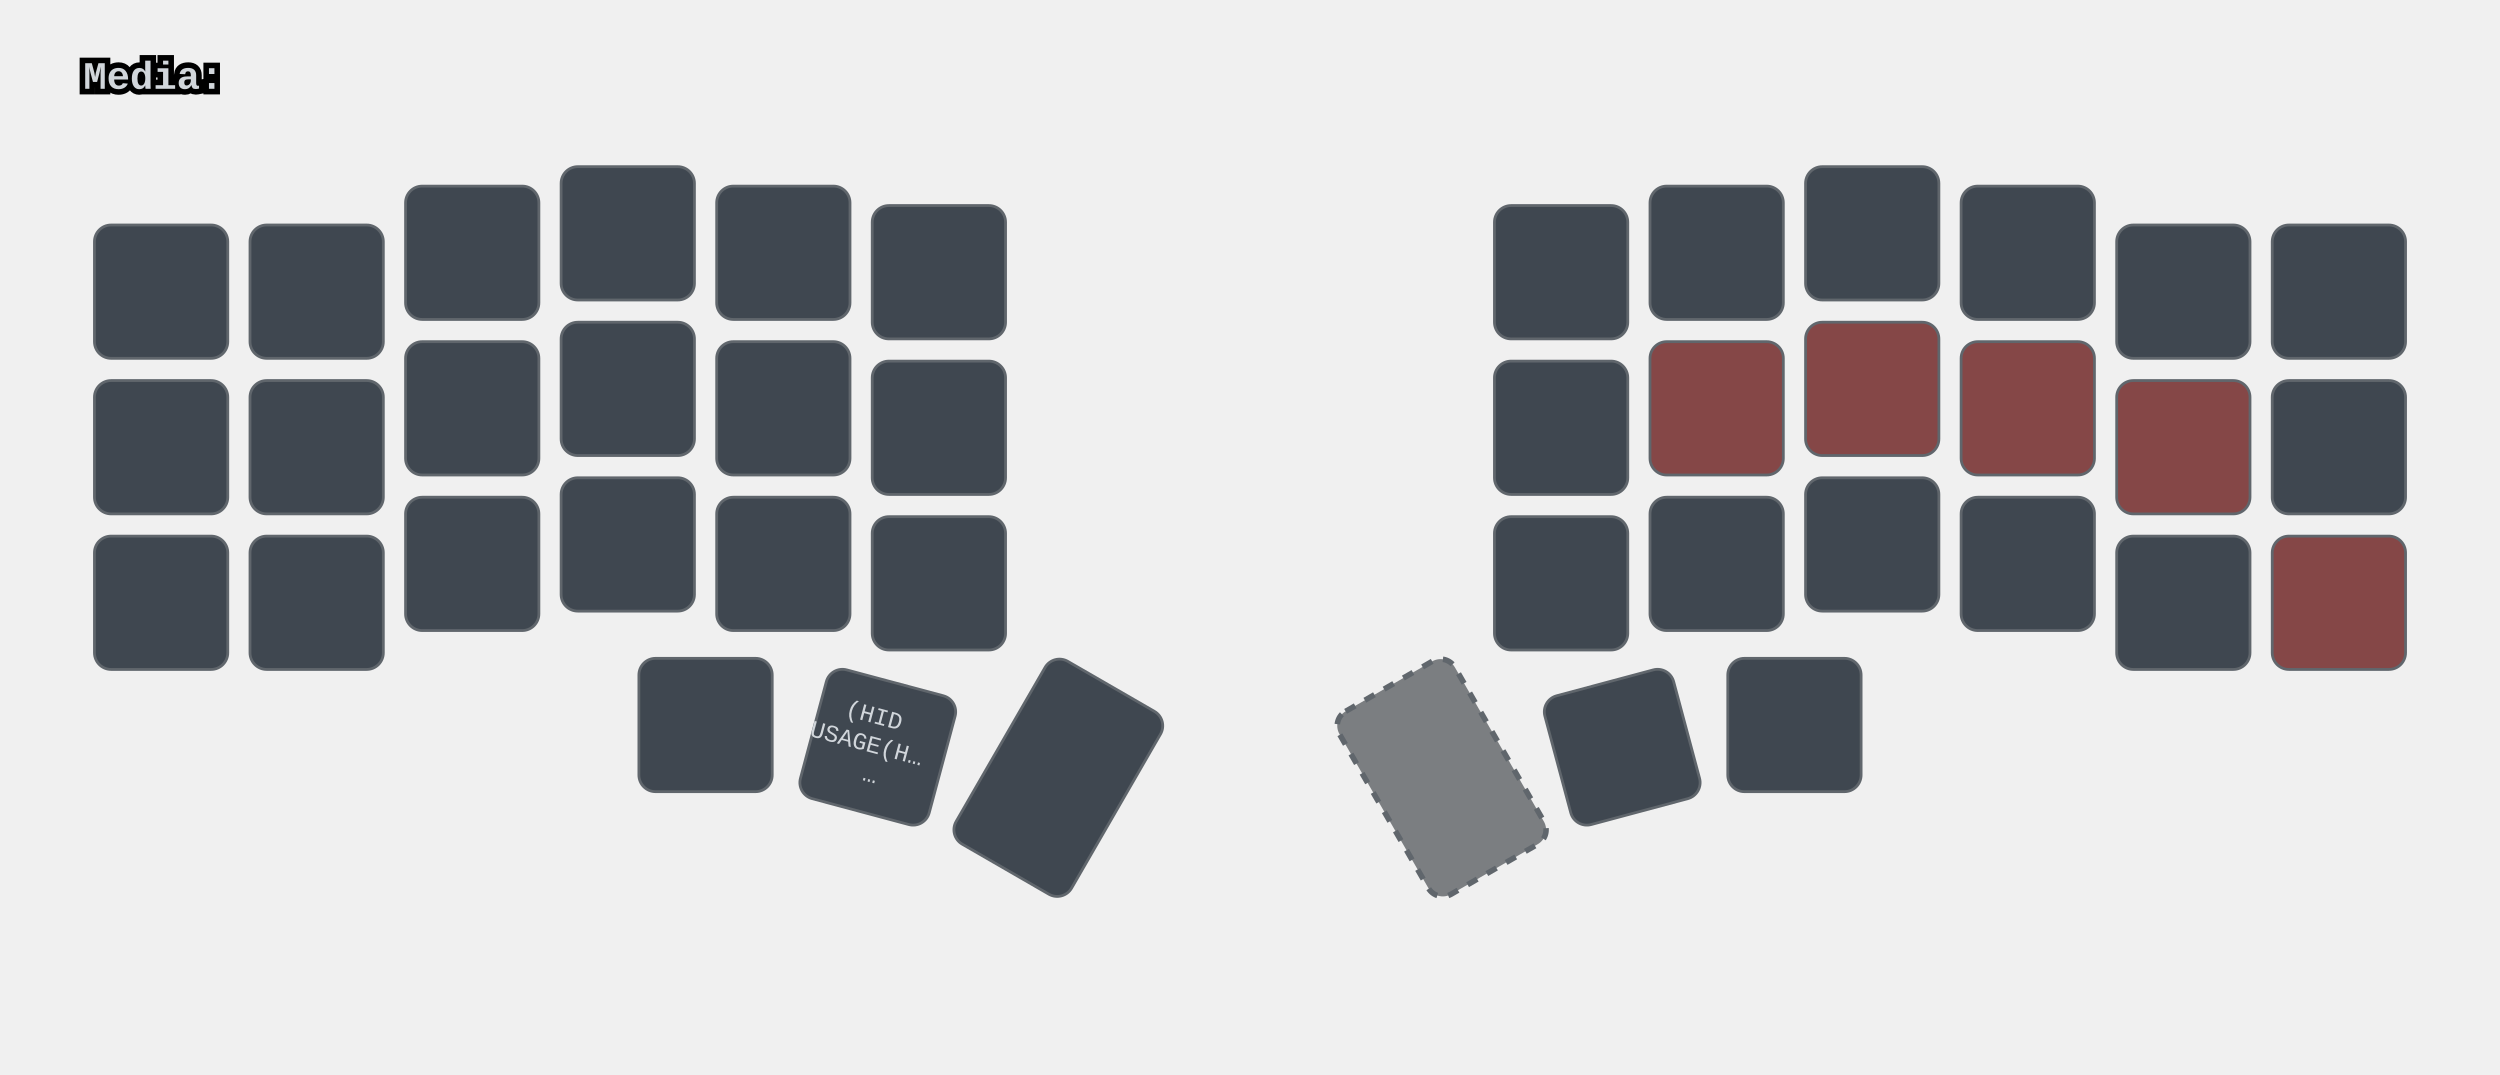
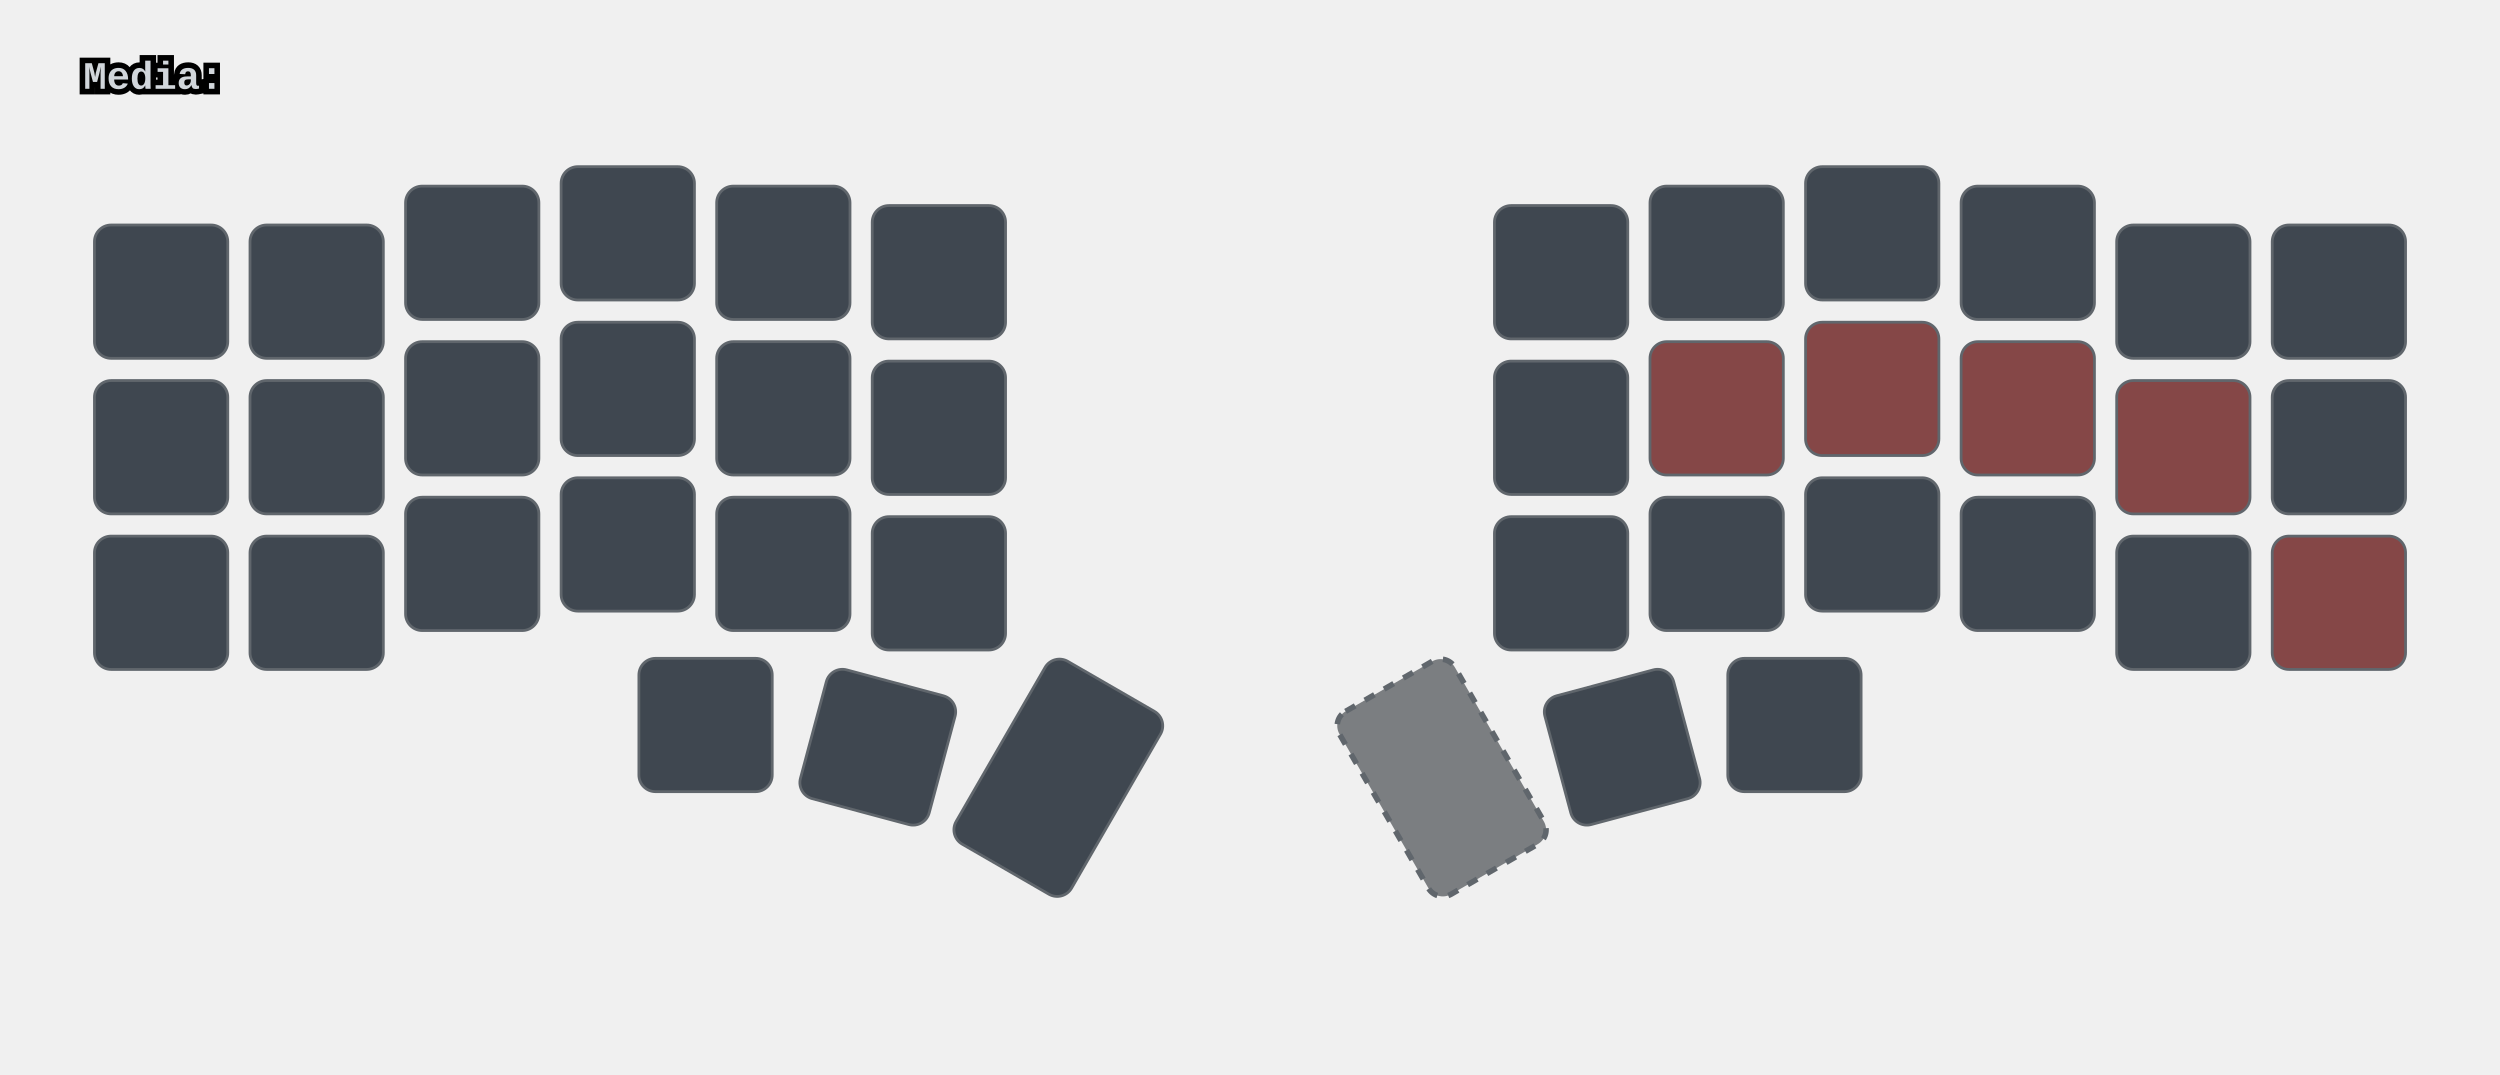
<svg xmlns="http://www.w3.org/2000/svg" xmlns:xlink="http://www.w3.org/1999/xlink" width="900" height="387" viewBox="0 0 900 387" class="keymap">
  <defs>/* start glyphs */
<svg id="mdi:apple-keyboard-caps">
      <svg id="mdi-apple-keyboard-caps" viewBox="0 0 24 24">
        <path d="M15,14V8H17.17L12,2.83L6.83,8H9V14H15M12,0L22,10H17V16H7V10H2L12,0M7,18H17V24H7V18M15,20H9V22H15V20Z" />
      </svg>
    </svg>
    <svg id="mdi:apple-keyboard-command">
      <svg id="mdi-apple-keyboard-command" viewBox="0 0 24 24">
        <path d="M6,2A4,4 0 0,1 10,6V8H14V6A4,4 0 0,1 18,2A4,4 0 0,1 22,6A4,4 0 0,1 18,10H16V14H18A4,4 0 0,1 22,18A4,4 0 0,1 18,22A4,4 0 0,1 14,18V16H10V18A4,4 0 0,1 6,22A4,4 0 0,1 2,18A4,4 0 0,1 6,14H8V10H6A4,4 0 0,1 2,6A4,4 0 0,1 6,2M16,18A2,2 0 0,0 18,20A2,2 0 0,0 20,18A2,2 0 0,0 18,16H16V18M14,10H10V14H14V10M6,16A2,2 0 0,0 4,18A2,2 0 0,0 6,20A2,2 0 0,0 8,18V16H6M8,6A2,2 0 0,0 6,4A2,2 0 0,0 4,6A2,2 0 0,0 6,8H8V6M18,8A2,2 0 0,0 20,6A2,2 0 0,0 18,4A2,2 0 0,0 16,6V8H18Z" />
      </svg>
    </svg>
    <svg id="mdi:apple-keyboard-control">
      <svg id="mdi-apple-keyboard-control" viewBox="0 0 24 24">
        <path d="M19.78,11.78L18.36,13.19L12,6.83L5.64,13.19L4.22,11.78L12,4L19.78,11.78Z" />
      </svg>
    </svg>
    <svg id="mdi:apple-keyboard-option">
      <svg id="mdi-apple-keyboard-option" viewBox="0 0 24 24">
        <path d="M3,4H9.11L16.15,18H21V20H14.88L7.84,6H3V4M14,4H21V6H14V4Z" />
      </svg>
    </svg>
    <svg id="mdi:apple-keyboard-shift">
      <svg id="mdi-apple-keyboard-shift" viewBox="0 0 24 24">
        <path d="M15,18V12H17.17L12,6.83L6.83,12H9V18H15M12,4L22,14H17V20H7V14H2L12,4Z" />
      </svg>
    </svg>
    <svg id="mdi:backspace">
      <svg id="mdi-backspace" viewBox="0 0 24 24">
        <path d="M22,3H7C6.31,3 5.77,3.35 5.41,3.88L0,12L5.41,20.11C5.77,20.64 6.31,21 7,21H22A2,2 0 0,0 24,19V5A2,2 0 0,0 22,3M19,15.59L17.59,17L14,13.41L10.41,17L9,15.59L12.59,12L9,8.41L10.41,7L14,10.59L17.59,7L19,8.41L15.41,12" />
      </svg>
    </svg>
    <svg id="mdi:backspace-reverse">
      <svg id="mdi-backspace-reverse" viewBox="0 0 24 24">
        <path d="M2,21H17C17.7,21 18.2,20.6 18.6,20.1L24,12L18.6,3.9C18.2,3.4 17.7,3 17,3H2A2,2 0 0,0 0,5V19A2,2 0 0,0 2,21M5,8.4L6.4,7L10,10.6L13.6,7L15,8.4L11.4,12L15,15.6L13.6,17L10,13.4L6.4,17L5,15.6L8.6,12" />
      </svg>
    </svg>
    <svg id="mdi:bluetooth-connect">
      <svg id="mdi-bluetooth-connect" viewBox="0 0 24 24">
        <path d="M19,10L17,12L19,14L21,12M14.88,16.29L13,18.17V14.41M13,5.83L14.88,7.71L13,9.58M17.71,7.71L12,2H11V9.58L6.41,5L5,6.41L10.59,12L5,17.58L6.41,19L11,14.41V22H12L17.71,16.29L13.41,12M7,12L5,10L3,12L5,14L7,12Z" />
      </svg>
    </svg>
    <svg id="mdi:bluetooth-off">
      <svg id="mdi-bluetooth-off" viewBox="0 0 24 24">
        <path d="M13,5.83L14.88,7.71L13.28,9.31L14.69,10.72L17.71,7.7L12,2H11V7.03L13,9.03M5.41,4L4,5.41L10.59,12L5,17.59L6.41,19L11,14.41V22H12L16.29,17.71L18.59,20L20,18.59M13,18.17V14.41L14.88,16.29" />
      </svg>
    </svg>
    <svg id="mdi:brightness-5">
      <svg id="mdi-brightness-5" viewBox="0 0 24 24">
        <path d="M12,18A6,6 0 0,1 6,12A6,6 0 0,1 12,6A6,6 0 0,1 18,12A6,6 0 0,1 12,18M20,15.31L23.31,12L20,8.69V4H15.31L12,0.69L8.69,4H4V8.69L0.69,12L4,15.31V20H8.69L12,23.31L15.31,20H20V15.31Z" />
      </svg>
    </svg>
    <svg id="mdi:brightness-7">
      <svg id="mdi-brightness-7" viewBox="0 0 24 24">
        <path d="M12,8A4,4 0 0,0 8,12A4,4 0 0,0 12,16A4,4 0 0,0 16,12A4,4 0 0,0 12,8M12,18A6,6 0 0,1 6,12A6,6 0 0,1 12,6A6,6 0 0,1 18,12A6,6 0 0,1 12,18M20,8.69V4H15.31L12,0.69L8.69,4H4V8.69L0.69,12L4,15.31V20H8.69L12,23.31L15.31,20H20V15.31L23.31,12L20,8.69Z" />
      </svg>
    </svg>
    <svg id="mdi:code-block-tags">
      <svg id="mdi-code-block-tags" viewBox="0 0 24 24">
        <path d="M5.59 3.41L7 4.82L3.82 8L7 11.18L5.59 12.6L1 8L5.59 3.41M11.41 3.41L16 8L11.41 12.6L10 11.18L13.18 8L10 4.82L11.41 3.41M22 6V18C22 19.11 21.11 20 20 20H4C2.9 20 2 19.11 2 18V14H4V18H20V6H17.03V4H20C21.11 4 22 4.89 22 6Z" />
      </svg>
    </svg>
    <svg id="mdi:content-copy">
      <svg id="mdi-content-copy" viewBox="0 0 24 24">
        <path d="M19,21H8V7H19M19,5H8A2,2 0 0,0 6,7V21A2,2 0 0,0 8,23H19A2,2 0 0,0 21,21V7A2,2 0 0,0 19,5M16,1H4A2,2 0 0,0 2,3V17H4V3H16V1Z" />
      </svg>
    </svg>
    <svg id="mdi:content-cut">
      <svg id="mdi-content-cut" viewBox="0 0 24 24">
        <path d="M19,3L13,9L15,11L22,4V3M12,12.5A0.5,0.5 0 0,1 11.5,12A0.5,0.5 0 0,1 12,11.5A0.5,0.5 0 0,1 12.5,12A0.5,0.5 0 0,1 12,12.5M6,20A2,2 0 0,1 4,18C4,16.89 4.9,16 6,16A2,2 0 0,1 8,18C8,19.11 7.1,20 6,20M6,8A2,2 0 0,1 4,6C4,4.89 4.9,4 6,4A2,2 0 0,1 8,6C8,7.11 7.1,8 6,8M9.64,7.64C9.87,7.14 10,6.59 10,6A4,4 0 0,0 6,2A4,4 0 0,0 2,6A4,4 0 0,0 6,10C6.59,10 7.14,9.87 7.64,9.64L10,12L7.64,14.36C7.14,14.13 6.59,14 6,14A4,4 0 0,0 2,18A4,4 0 0,0 6,22A4,4 0 0,0 10,18C10,17.41 9.87,16.86 9.64,16.36L12,14L19,21H22V20L9.64,7.64Z" />
      </svg>
    </svg>
    <svg id="mdi:content-paste">
      <svg id="mdi-content-paste" viewBox="0 0 24 24">
        <path d="M19,20H5V4H7V7H17V4H19M12,2A1,1 0 0,1 13,3A1,1 0 0,1 12,4A1,1 0 0,1 11,3A1,1 0 0,1 12,2M19,2H14.82C14.4,0.84 13.3,0 12,0C10.7,0 9.6,0.84 9.18,2H5A2,2 0 0,0 3,4V20A2,2 0 0,0 5,22H19A2,2 0 0,0 21,20V4A2,2 0 0,0 19,2Z" />
      </svg>
    </svg>
    <svg id="mdi:dock-window">
      <svg id="mdi-dock-window" viewBox="0 0 24 24">
        <path d="M18 18V20H4A2 2 0 0 1 2 18V8H4V18M22 6V14A2 2 0 0 1 20 16H8A2 2 0 0 1 6 14V6A2 2 0 0 1 8 4H20A2 2 0 0 1 22 6M20 6H8V14H20Z" />
      </svg>
    </svg>
    <svg id="mdi:folder-search-outline">
      <svg id="mdi-folder-search-outline" viewBox="0 0 24 24">
        <path d="M16.5,12C19,12 21,14 21,16.5C21,17.38 20.75,18.21 20.31,18.9L23.39,22L22,23.39L18.88,20.32C18.19,20.75 17.37,21 16.5,21C14,21 12,19 12,16.5C12,14 14,12 16.5,12M16.5,14A2.5,2.5 0 0,0 14,16.5A2.5,2.5 0 0,0 16.5,19A2.5,2.5 0 0,0 19,16.5A2.5,2.5 0 0,0 16.5,14M19,8H3V18H10.17C10.34,18.72 10.63,19.39 11,20H3C1.89,20 1,19.1 1,18V6C1,4.89 1.89,4 3,4H9L11,6H19A2,2 0 0,1 21,8V11.81C20.42,11.26 19.75,10.81 19,10.5V8Z" />
      </svg>
    </svg>
    <svg id="mdi:format-letter-ends-with">
      <svg id="mdi-format-letter-ends-with" viewBox="0 0 24 24">
        <path d="M11.14 4L6.43 16H8.36L9.32 13.43H14.67L15.64 16H17.57L12.86 4M12 6.29L14.03 11.71H9.96M20 14V18H2V20H22V14Z" />
      </svg>
    </svg>
    <svg id="mdi:format-letter-starts-with">
      <svg id="mdi-format-letter-starts-with" viewBox="0 0 24 24">
        <path d="M11.14 4L6.43 16H8.36L9.32 13.43H14.67L15.64 16H17.57L12.86 4M12 6.29L14.03 11.71H9.96M4 18V15H2V20H22V18Z" />
      </svg>
    </svg>
    <svg id="mdi:format-pilcrow-arrow-left">
      <svg id="mdi-format-pilcrow-arrow-left" viewBox="0 0 24 24">
        <path d="M8,17V14L4,18L8,22V19H20V17M10,10V15H12V4H14V15H16V4H18V2H10A4,4 0 0,0 6,6A4,4 0 0,0 10,10Z" />
      </svg>
    </svg>
    <svg id="mdi:format-pilcrow-arrow-right">
      <svg id="mdi-format-pilcrow-arrow-right" viewBox="0 0 24 24">
        <path d="M21,18L17,14V17H5V19H17V22M9,10V15H11V4H13V15H15V4H17V2H9A4,4 0 0,0 5,6A4,4 0 0,0 9,10Z" />
      </svg>
    </svg>
    <svg id="mdi:keyboard-return">
      <svg id="mdi-keyboard-return" viewBox="0 0 24 24">
        <path d="M19,7V11H5.83L9.41,7.41L8,6L2,12L8,18L9.41,16.58L5.83,13H21V7H19Z" />
      </svg>
    </svg>
    <svg id="mdi:keyboard-space">
      <svg id="mdi-keyboard-space" viewBox="0 0 24 24">
        <path d="M3 15H5V19H19V15H21V19C21 20.1 20.1 21 19 21H5C3.9 21 3 20.1 3 19V15Z" />
      </svg>
    </svg>
    <svg id="mdi:keyboard-tab">
      <svg id="mdi-keyboard-tab" viewBox="0 0 24 24">
        <path d="M20,18H22V6H20M11.59,7.41L15.17,11H1V13H15.17L11.59,16.58L13,18L19,12L13,6L11.59,7.41Z" />
      </svg>
    </svg>
    <svg id="mdi:keyboard-variant">
      <svg id="mdi-keyboard-variant" viewBox="0 0 24 24">
        <path d="M6,16H18V18H6V16M6,13V15H2V13H6M7,15V13H10V15H7M11,15V13H13V15H11M14,15V13H17V15H14M18,15V13H22V15H18M2,10H5V12H2V10M19,12V10H22V12H19M18,12H16V10H18V12M8,12H6V10H8V12M12,12H9V10H12V12M15,12H13V10H15V12M2,9V7H4V9H2M5,9V7H7V9H5M8,9V7H10V9H8M11,9V7H13V9H11M14,9V7H16V9H14M17,9V7H22V9H17Z" />
-       </svg>
-     </svg>
-     <svg id="mdi:lightbulb-off-outline">
-       <svg id="mdi-lightbulb-off-outline" viewBox="0 0 24 24">
-         <path d="M12,2C9.76,2 7.78,3.05 6.5,4.68L7.93,6.11C8.84,4.84 10.32,4 12,4A5,5 0 0,1 17,9C17,10.68 16.16,12.16 14.89,13.06L16.31,14.5C17.94,13.21 19,11.24 19,9A7,7 0 0,0 12,2M3.28,4L2,5.27L5.04,8.3C5,8.53 5,8.76 5,9C5,11.38 6.19,13.47 8,14.74V17A1,1 0 0,0 9,18H14.73L18.73,22L20,20.72L3.28,4M7.23,10.5L12.73,16H10V13.58C8.68,13 7.66,11.88 7.23,10.5M9,20V21A1,1 0 0,0 10,22H14A1,1 0 0,0 15,21V20H9Z" />
-       </svg>
-     </svg>
-     <svg id="mdi:lightbulb-on-20">
-       <svg id="mdi-lightbulb-on-20" viewBox="0 0 24 24">
-         <path d="M1 11H4V13H1V11M4.9 3.5L3.5 4.9L5.6 7L7 5.6L4.9 3.5M13 1H11V4H13V1M20 11V13H23V11H20M10 22C10 22.6 10.4 23 11 23H13C13.6 23 14 22.6 14 22V21H10V22M19.1 3.5L17 5.6L18.4 7L20.5 4.9L19.1 3.5M18 12C18 14.2 16.8 16.2 15 17.2V19C15 19.6 14.6 20 14 20H10C9.4 20 9 19.6 9 19V17.2C7.2 16.2 6 14.2 6 12C6 8.7 8.7 6 12 6S18 8.7 18 12M16 12C16 9.79 14.21 8 12 8S8 9.79 8 12 9.79 16 12 16 16 14.21 16 12Z" />
-       </svg>
-     </svg>
-     <svg id="mdi:lightbulb-on-90">
-       <svg id="mdi-lightbulb-on-90" viewBox="0 0 24 24">
-         <path d="M7 5.6L5.6 7L3.5 4.9L4.9 3.5L7 5.6M10 22C10 22.6 10.4 23 11 23H13C13.6 23 14 22.6 14 22V21H10V22M1 13H4V11H1V13M13 1H11V4H13V1M20 11V13H23V11H20M19.1 3.5L17 5.6L18.4 7L20.5 4.9L19.1 3.5M18 12C18 14.2 16.8 16.2 15 17.2V19C15 19.6 14.6 20 14 20H10C9.4 20 9 19.6 9 19V17.2C7.2 16.2 6 14.2 6 12C6 8.7 8.7 6 12 6S18 8.7 18 12M12 8C11 8 10.09 8.38 9.39 9H14.61C13.91 8.38 13 8 12 8Z" />
      </svg>
    </svg>
    <svg id="mdi:lock-outline">
      <svg id="mdi-lock-outline" viewBox="0 0 24 24">
        <path d="M12,17C10.89,17 10,16.1 10,15C10,13.89 10.89,13 12,13A2,2 0 0,1 14,15A2,2 0 0,1 12,17M18,20V10H6V20H18M18,8A2,2 0 0,1 20,10V20A2,2 0 0,1 18,22H6C4.89,22 4,21.1 4,20V10C4,8.89 4.89,8 6,8H7V6A5,5 0 0,1 12,1A5,5 0 0,1 17,6V8H18M12,3A3,3 0 0,0 9,6V8H15V6A3,3 0 0,0 12,3Z" />
      </svg>
    </svg>
    <svg id="mdi:mouse">
      <svg id="mdi-mouse" viewBox="0 0 24 24">
        <path d="M11,1.07C7.05,1.56 4,4.92 4,9H11M4,15A8,8 0 0,0 12,23A8,8 0 0,0 20,15V11H4M13,1.07V9H20C20,4.92 16.94,1.56 13,1.07Z" />
      </svg>
    </svg>
    <svg id="mdi:mouse-left-click-outline">
      <svg id="mdi-mouse-left-click-outline" viewBox="0 0 24 24">
        <path d="M13 9V1.07C13.7 1.16 14.37 1.33 15 1.59C17.33 2.53 19.11 4.53 19.75 7C19.91 7.64 20 8.31 20 9H13M17.66 7C17.18 5.65 16.23 4.5 15 3.81V7H17.66M6 15V13H18V15C18 16.59 17.37 18.12 16.24 19.24C15.12 20.37 13.59 21 12 21C10.41 21 8.88 20.37 7.76 19.24C6.63 18.12 6 16.59 6 15M4 15C4 17.12 4.84 19.16 6.34 20.66C7.84 22.16 9.88 23 12 23C14.12 23 16.16 22.16 17.66 20.66C19.16 19.16 20 17.12 20 15V11H4V15M11 9V1.07C7.06 1.56 4 4.92 4 9H11Z" />
      </svg>
    </svg>
    <svg id="mdi:mouse-right-click-outline">
      <svg id="mdi-mouse-right-click-outline" viewBox="0 0 24 24">
        <path d="M13 9V1.07C16.94 1.56 20 4.92 20 9H13M11 9V1.07C10.3 1.16 9.63 1.33 9 1.59C6.67 2.53 4.89 4.53 4.25 7C4.09 7.64 4 8.31 4 9H11M6.34 7C6.82 5.65 7.78 4.5 9 3.81V7H6.34M6 15V13H18V15C18 16.59 17.37 18.12 16.24 19.24C15.12 20.37 13.59 21 12 21C10.41 21 8.88 20.37 7.76 19.24C6.63 18.12 6 16.59 6 15M4 15C4 17.12 4.84 19.16 6.34 20.66C7.84 22.16 9.88 23 12 23C14.12 23 16.16 22.16 17.66 20.66C19.16 19.16 20 17.12 20 15V11H4V15Z" />
      </svg>
    </svg>
    <svg id="mdi:numeric-1-box-multiple-outline">
      <svg id="mdi-numeric-1-box-multiple-outline" viewBox="0 0 24 24">
        <path d="M21,17H7V3H21M21,1H7A2,2 0 0,0 5,3V17A2,2 0 0,0 7,19H21A2,2 0 0,0 23,17V3A2,2 0 0,0 21,1M14,15H16V5H12V7H14M3,5H1V21A2,2 0 0,0 3,23H19V21H3V5Z" />
      </svg>
    </svg>
    <svg id="mdi:numeric-2-box-multiple-outline">
      <svg id="mdi-numeric-2-box-multiple-outline" viewBox="0 0 24 24">
        <path d="M17,13H13V11H15A2,2 0 0,0 17,9V7C17,5.89 16.1,5 15,5H11V7H15V9H13A2,2 0 0,0 11,11V15H17M21,17H7V3H21M21,1H7A2,2 0 0,0 5,3V17A2,2 0 0,0 7,19H21A2,2 0 0,0 23,17V3A2,2 0 0,0 21,1M3,5H1V21A2,2 0 0,0 3,23H19V21H3V5Z" />
      </svg>
    </svg>
    <svg id="mdi:numeric-3-box-multiple-outline">
      <svg id="mdi-numeric-3-box-multiple-outline" viewBox="0 0 24 24">
        <path d="M17,13V11.5A1.5,1.5 0 0,0 15.5,10A1.5,1.5 0 0,0 17,8.5V7C17,5.89 16.1,5 15,5H11V7H15V9H13V11H15V13H11V15H15A2,2 0 0,0 17,13M3,5H1V21A2,2 0 0,0 3,23H19V21H3M21,17H7V3H21M21,1H7A2,2 0 0,0 5,3V17A2,2 0 0,0 7,19H21A2,2 0 0,0 23,17V3A2,2 0 0,0 21,1Z" />
      </svg>
    </svg>
    <svg id="mdi:numeric-4-box-multiple-outline">
      <svg id="mdi-numeric-4-box-multiple-outline" viewBox="0 0 24 24">
        <path d="M21,17H7V3H21M21,1H7A2,2 0 0,0 5,3V17A2,2 0 0,0 7,19H21A2,2 0 0,0 23,17V3A2,2 0 0,0 21,1M15,15H17V5H15V9H13V5H11V11H15M3,5H1V21A2,2 0 0,0 3,23H19V21H3V5Z" />
      </svg>
    </svg>
    <svg id="mdi:numeric-5-box-multiple-outline">
      <svg id="mdi-numeric-5-box-multiple-outline" viewBox="0 0 24 24">
        <path d="M17,13V11C17,9.89 16.1,9 15,9H13V7H17V5H11V11H15V13H11V15H15A2,2 0 0,0 17,13M3,5H1V21A2,2 0 0,0 3,23H19V21H3M21,17H7V3H21M21,1H7A2,2 0 0,0 5,3V17A2,2 0 0,0 7,19H21A2,2 0 0,0 23,17V3A2,2 0 0,0 21,1Z" />
      </svg>
    </svg>
    <svg id="mdi:numeric-6-box-multiple-outline">
      <svg id="mdi-numeric-6-box-multiple-outline" viewBox="0 0 24 24">
        <path d="M13,11H15V13H13M13,15H15A2,2 0 0,0 17,13V11C17,9.89 16.1,9 15,9H13V7H17V5H13A2,2 0 0,0 11,7V13C11,14.11 11.9,15 13,15M21,17H7V3H21M21,1H7A2,2 0 0,0 5,3V17A2,2 0 0,0 7,19H21A2,2 0 0,0 23,17V3A2,2 0 0,0 21,1M3,5H1V21A2,2 0 0,0 3,23H19V21H3V5Z" />
      </svg>
    </svg>
    <svg id="mdi:numeric-7-box-multiple-outline">
      <svg id="mdi-numeric-7-box-multiple-outline" viewBox="0 0 24 24">
        <path d="M13,15L17,7V5H11V7H15L11,15M21,17H7V3H21M21,1H7A2,2 0 0,0 5,3V17A2,2 0 0,0 7,19H21A2,2 0 0,0 23,17V3A2,2 0 0,0 21,1M3,5H1V21A2,2 0 0,0 3,23H19V21H3V5Z" />
      </svg>
    </svg>
    <svg id="mdi:numeric-8-box-multiple-outline">
      <svg id="mdi-numeric-8-box-multiple-outline" viewBox="0 0 24 24">
        <path d="M13,11H15V13H13M13,7H15V9H13M13,15H15A2,2 0 0,0 17,13V11.5A1.5,1.5 0 0,0 15.5,10A1.5,1.5 0 0,0 17,8.5V7C17,5.89 16.1,5 15,5H13A2,2 0 0,0 11,7V8.5A1.5,1.5 0 0,0 12.5,10A1.5,1.5 0 0,0 11,11.5V13C11,14.11 11.9,15 13,15M21,17H7V3H21M21,1H7A2,2 0 0,0 5,3V17A2,2 0 0,0 7,19H21A2,2 0 0,0 23,17V3A2,2 0 0,0 21,1M3,5H1V21A2,2 0 0,0 3,23H19V21H3V5Z" />
      </svg>
    </svg>
    <svg id="mdi:palette-outline">
      <svg id="mdi-palette-outline" viewBox="0 0 24 24">
        <path d="M12,22A10,10 0 0,1 2,12A10,10 0 0,1 12,2C17.5,2 22,6 22,11A6,6 0 0,1 16,17H14.2C13.9,17 13.7,17.2 13.7,17.5C13.7,17.6 13.8,17.7 13.8,17.8C14.2,18.3 14.4,18.9 14.4,19.5C14.5,20.9 13.4,22 12,22M12,4A8,8 0 0,0 4,12A8,8 0 0,0 12,20C12.3,20 12.5,19.8 12.5,19.5C12.5,19.3 12.4,19.2 12.4,19.1C12,18.6 11.8,18.1 11.8,17.5C11.8,16.1 12.9,15 14.3,15H16A4,4 0 0,0 20,11C20,7.1 16.4,4 12,4M6.5,10C7.3,10 8,10.7 8,11.5C8,12.3 7.3,13 6.5,13C5.7,13 5,12.3 5,11.5C5,10.7 5.7,10 6.5,10M9.5,6C10.3,6 11,6.7 11,7.5C11,8.3 10.3,9 9.5,9C8.7,9 8,8.3 8,7.5C8,6.7 8.7,6 9.5,6M14.5,6C15.3,6 16,6.7 16,7.5C16,8.3 15.3,9 14.5,9C13.7,9 13,8.3 13,7.5C13,6.7 13.7,6 14.5,6M17.5,10C18.3,10 19,10.7 19,11.5C19,12.3 18.3,13 17.5,13C16.7,13 16,12.3 16,11.5C16,10.7 16.7,10 17.5,10Z" />
      </svg>
    </svg>
    <svg id="mdi:play-pause">
      <svg id="mdi-play-pause" viewBox="0 0 24 24">
        <path d="M3,5V19L11,12M13,19H16V5H13M18,5V19H21V5" />
      </svg>
    </svg>
    <svg id="mdi:power">
      <svg id="mdi-power" viewBox="0 0 24 24">
        <path d="M16.56,5.44L15.11,6.89C16.84,7.94 18,9.83 18,12A6,6 0 0,1 12,18A6,6 0 0,1 6,12C6,9.83 7.16,7.94 8.88,6.88L7.44,5.44C5.36,6.88 4,9.28 4,12A8,8 0 0,0 12,20A8,8 0 0,0 20,12C20,9.28 18.64,6.88 16.56,5.44M13,3H11V13H13" />
      </svg>
    </svg>
    <svg id="mdi:power-plug-outline">
      <svg id="mdi-power-plug-outline" viewBox="0 0 24 24">
        <path d="M16 7V3H14V7H10V3H8V7C7 7 6 8 6 9V14.5L9.5 18V21H14.5V18L18 14.5V9C18 8 17 7 16 7M16 13.67L13.09 16.59L12.67 17H11.33L10.92 16.59L8 13.67V9.09C8 9.06 8.06 9 8.09 9H15.92C15.95 9 16 9.06 16 9.09V13.67Z" />
      </svg>
    </svg>
    <svg id="mdi:redo">
      <svg id="mdi-redo" viewBox="0 0 24 24">
        <path d="M18.4,10.6C16.55,9 14.15,8 11.5,8C6.85,8 2.92,11.03 1.54,15.22L3.9,16C4.95,12.81 7.95,10.5 11.5,10.5C13.45,10.5 15.23,11.22 16.62,12.38L13,16H22V7L18.4,10.6Z" />
      </svg>
    </svg>
    <svg id="mdi:restart">
      <svg id="mdi-restart" viewBox="0 0 24 24">
        <path d="M12,4C14.1,4 16.1,4.8 17.6,6.3C20.7,9.4 20.7,14.5 17.6,17.6C15.8,19.5 13.3,20.2 10.9,19.9L11.4,17.9C13.1,18.1 14.9,17.5 16.2,16.2C18.5,13.9 18.5,10.1 16.2,7.7C15.1,6.6 13.5,6 12,6V10.6L7,5.6L12,0.6V4M6.3,17.6C3.7,15 3.3,11 5.1,7.9L6.6,9.4C5.5,11.6 5.9,14.4 7.8,16.2C8.3,16.7 8.9,17.1 9.6,17.4L9,19.4C8,19 7.1,18.4 6.3,17.6Z" />
      </svg>
    </svg>
    <svg id="mdi:skip-backward">
      <svg id="mdi-skip-backward" viewBox="0 0 24 24">
        <path d="M20,5V19L13,12M6,5V19H4V5M13,5V19L6,12" />
      </svg>
    </svg>
    <svg id="mdi:skip-forward">
      <svg id="mdi-skip-forward" viewBox="0 0 24 24">
        <path d="M4,5V19L11,12M18,5V19H20V5M11,5V19L18,12" />
      </svg>
    </svg>
    <svg id="mdi:stop">
      <svg id="mdi-stop" viewBox="0 0 24 24">
        <path d="M18,18H6V6H18V18Z" />
      </svg>
    </svg>
    <svg id="mdi:undo">
      <svg id="mdi-undo" viewBox="0 0 24 24">
        <path d="M12.5,8C9.85,8 7.45,9 5.6,10.6L2,7V16H11L7.38,12.38C8.77,11.22 10.54,10.5 12.5,10.5C16.04,10.5 19.05,12.81 20.1,16L22.47,15.22C21.08,11.03 17.15,8 12.5,8Z" />
      </svg>
    </svg>
    <svg id="mdi:unfold-more-horizontal">
      <svg id="mdi-unfold-more-horizontal" viewBox="0 0 24 24">
        <path d="M12,18.17L8.83,15L7.42,16.41L12,21L16.59,16.41L15.17,15M12,5.83L15.17,9L16.58,7.59L12,3L7.41,7.59L8.83,9L12,5.83Z" />
      </svg>
    </svg>
    <svg id="mdi:unfold-more-vertical">
      <svg id="mdi-unfold-more-vertical" viewBox="0 0 24 24">
        <path d="M18.17,12L15,8.83L16.41,7.41L21,12L16.41,16.58L15,15.17L18.17,12M5.83,12L9,15.17L7.59,16.59L3,12L7.59,7.42L9,8.83L5.83,12Z" />
      </svg>
    </svg>
    <svg id="mdi:usb">
      <svg id="mdi-usb" viewBox="0 0 24 24">
        <path d="M15,7V11H16V13H13V5H15L12,1L9,5H11V13H8V10.93C8.7,10.56 9.2,9.85 9.2,9C9.2,7.78 8.21,6.8 7,6.8C5.78,6.8 4.8,7.78 4.8,9C4.8,9.85 5.3,10.56 6,10.93V13A2,2 0 0,0 8,15H11V18.05C10.29,18.41 9.8,19.15 9.8,20A2.2,2.2 0 0,0 12,22.2A2.2,2.2 0 0,0 14.2,20C14.2,19.15 13.71,18.41 13,18.05V15H16A2,2 0 0,0 18,13V11H19V7H15Z" />
      </svg>
    </svg>
    <svg id="mdi:view-dashboard-outline">
      <svg id="mdi-view-dashboard-outline" viewBox="0 0 24 24">
        <path d="M19,5V7H15V5H19M9,5V11H5V5H9M19,13V19H15V13H19M9,17V19H5V17H9M21,3H13V9H21V3M11,3H3V13H11V3M21,11H13V21H21V11M11,15H3V21H11V15Z" />
      </svg>
    </svg>
    <svg id="mdi:volume-minus">
      <svg id="mdi-volume-minus" viewBox="0 0 24 24">
        <path d="M3,9H7L12,4V20L7,15H3V9M14,11H22V13H14V11Z" />
      </svg>
    </svg>
    <svg id="mdi:volume-off">
      <svg id="mdi-volume-off" viewBox="0 0 24 24">
        <path d="M12,4L9.91,6.09L12,8.18M4.27,3L3,4.27L7.73,9H3V15H7L12,20V13.27L16.25,17.53C15.58,18.04 14.83,18.46 14,18.7V20.77C15.38,20.45 16.63,19.82 17.68,18.96L19.73,21L21,19.73L12,10.73M19,12C19,12.94 18.8,13.82 18.46,14.64L19.97,16.15C20.62,14.91 21,13.5 21,12C21,7.72 18,4.14 14,3.23V5.29C16.89,6.15 19,8.83 19,12M16.5,12C16.5,10.23 15.5,8.71 14,7.97V10.18L16.45,12.63C16.5,12.43 16.5,12.21 16.5,12Z" />
      </svg>
    </svg>
    <svg id="mdi:volume-plus">
      <svg id="mdi-volume-plus" viewBox="0 0 24 24">
        <path d="M3,9H7L12,4V20L7,15H3V9M14,11H17V8H19V11H22V13H19V16H17V13H14V11Z" />
      </svg>
    </svg>
    <svg id="mdi:web">
      <svg id="mdi-web" viewBox="0 0 24 24">
        <path d="M16.36,14C16.44,13.34 16.5,12.68 16.5,12C16.5,11.32 16.44,10.66 16.36,10H19.74C19.9,10.64 20,11.31 20,12C20,12.69 19.9,13.36 19.74,14M14.59,19.56C15.19,18.45 15.65,17.25 15.97,16H18.92C17.96,17.65 16.43,18.93 14.59,19.56M14.34,14H9.66C9.56,13.34 9.5,12.68 9.5,12C9.5,11.32 9.56,10.65 9.66,10H14.34C14.43,10.65 14.5,11.32 14.5,12C14.5,12.68 14.43,13.34 14.34,14M12,19.96C11.17,18.76 10.5,17.43 10.09,16H13.91C13.5,17.43 12.83,18.76 12,19.96M8,8H5.08C6.03,6.34 7.57,5.06 9.4,4.44C8.8,5.55 8.35,6.75 8,8M5.08,16H8C8.35,17.25 8.8,18.45 9.4,19.56C7.57,18.93 6.03,17.65 5.08,16M4.26,14C4.1,13.36 4,12.69 4,12C4,11.31 4.1,10.64 4.26,10H7.64C7.56,10.66 7.5,11.32 7.5,12C7.5,12.68 7.56,13.34 7.64,14M12,4.03C12.83,5.23 13.5,6.57 13.91,8H10.09C10.5,6.57 11.17,5.23 12,4.03M18.92,8H15.97C15.65,6.75 15.19,5.55 14.59,4.44C16.43,5.07 17.96,6.34 18.92,8M12,2C6.47,2 2,6.5 2,12A10,10 0 0,0 12,22A10,10 0 0,0 22,12A10,10 0 0,0 12,2Z" />
      </svg>
    </svg>
    <svg id="mdi:window-maximize">
      <svg id="mdi-window-maximize" viewBox="0 0 24 24">
        <path d="M4,4H20V20H4V4M6,8V18H18V8H6Z" />
      </svg>
    </svg>
    <svg id="mdi:window-restore">
      <svg id="mdi-window-restore" viewBox="0 0 24 24">
        <path d="M4,8H8V4H20V16H16V20H4V8M16,8V14H18V6H10V8H16M6,12V18H14V12H6Z" />
      </svg>
    </svg>
  </defs>/* end glyphs */
<style>/* inherit to force styles through use tags */
svg path {
    fill: inherit;
}

/* font and background color specifications */
svg.keymap {
    font-family: SFMono-Regular,Consolas,Liberation Mono,Menlo,monospace;
    font-size: 14px;
    font-kerning: normal;
    text-rendering: optimizeLegibility;
    fill: #24292e;
}

/* default key styling */
rect.key {
    fill: #f6f8fa;
}

rect.key, rect.combo {
    stroke: #c9cccf;
    stroke-width: 1;
}

/* default key side styling, only used is draw_key_sides is set */
rect.side {
    filter: brightness(90%);
}

/* color accent for combo boxes */
rect.combo, rect.combo-separate {
    fill: #cdf;
}

/* color accent for held keys */
rect.held, rect.combo.held {
    fill: #fdd;
}

/* color accent for ghost (optional) keys */
rect.ghost, rect.combo.ghost {
    stroke-dasharray: 4, 4;
    stroke-width: 2;
}

text {
    text-anchor: middle;
    dominant-baseline: middle;
}

/* styling for layer labels */
text.label {
    font-weight: bold;
    text-anchor: start;
    stroke: white;
    stroke-width: 4;
    paint-order: stroke;
}

/* styling for optional footer */
text.footer {
    text-anchor: end;
    dominant-baseline: auto;
    stroke: white;
    stroke-width: 4;
    paint-order: stroke;
}

/* styling for combo tap, and key non-tap label text */
text.combo, text.hold, text.shifted, text.left, text.right, text.tl, text.tr, text.bl, text.br {
    font-size: 11px;
}

text.hold, text.bl, text.br {
    text-anchor: middle;
    dominant-baseline: auto;
}

text.shifted, text.tl, text.tr {
    text-anchor: middle;
    dominant-baseline: hanging;
}

text.left, text.tl, text.bl {
    text-anchor: start;
}

text.right, text.tr, text.br {
    text-anchor: end;
}

text.layer-activator {
    text-decoration: underline;
}

/* styling for hold/shifted label text in combo box */
text.combo.hold, text.combo.shifted, text.combo.left, text.combo.right {
    font-size: 8px;
}

/* lighter symbol for transparent keys */
text.trans {
    fill: #7b7e81;
}

/* styling for combo dendrons */
path.combo {
    stroke-width: 1;
    stroke: gray;
    fill: none;
}

/* Start Tabler Icons Cleanup */
/* cannot use height/width with glyphs */
.icon-tabler &gt; path {
    fill: inherit;
    stroke: inherit;
    stroke-width: 2;
}
/* hide tabler's default box */
.icon-tabler &gt; path[stroke="none"][fill="none"] {
    visibility: hidden;
}
/* End Tabler Icons Cleanup */

svg.keymap { fill: #d1d6db; }
rect.key { fill: #3f4750; }
rect.key, rect.combo { stroke: #60666c; }
rect.combo, rect.combo-separate { fill: #1f3d7a; }
rect.held, rect.combo.held { fill: #854747; }
text.label, text.footer { stroke: black; }
text.trans { fill: #7e8184; }
path.combo { stroke: #7f7f7f; }

rect.ghost { fill: #7b7e81; }
</style>
  <g transform="translate(30, 0)" class="layer-Media">
    <text x="0" y="28" class="label" id="Media">Media:</text>
    <g transform="translate(0, 56)">
      <g transform="translate(28, 49)" class="key keypos-0">
        <rect rx="6" ry="6" x="-24" y="-24" width="48" height="48" class="key" />
      </g>
      <g transform="translate(84, 49)" class="key keypos-1">
        <rect rx="6" ry="6" x="-24" y="-24" width="48" height="48" class="key" />
        <use href="#mdi:brightness-7" xlink:href="#mdi:brightness-7" x="-7" y="-7" height="14" width="14.0" class="key tap glyph mdi:brightness-7" />
      </g>
      <g transform="translate(140, 35)" class="key keypos-2">
        <rect rx="6" ry="6" x="-24" y="-24" width="48" height="48" class="key" />
      </g>
      <g transform="translate(196, 28)" class="key keypos-3">
        <rect rx="6" ry="6" x="-24" y="-24" width="48" height="48" class="key" />
        <use href="#mdi:stop" xlink:href="#mdi:stop" x="-7" y="-7" height="14" width="14.0" class="key tap glyph mdi:stop" />
      </g>
      <g transform="translate(252, 35)" class="key keypos-4">
        <rect rx="6" ry="6" x="-24" y="-24" width="48" height="48" class="key" />
      </g>
      <g transform="translate(308, 42)" class="key keypos-5">
        <rect rx="6" ry="6" x="-24" y="-24" width="48" height="48" class="key" />
        <use href="#mdi:volume-plus" xlink:href="#mdi:volume-plus" x="-7" y="-7" height="14" width="14.0" class="key tap glyph mdi:volume-plus" />
      </g>
      <g transform="translate(532, 42)" class="key keypos-6">
        <rect rx="6" ry="6" x="-24" y="-24" width="48" height="48" class="key" />
      </g>
      <g transform="translate(588, 35)" class="key keypos-7">
        <rect rx="6" ry="6" x="-24" y="-24" width="48" height="48" class="key" />
      </g>
      <g transform="translate(644, 28)" class="key keypos-8">
        <rect rx="6" ry="6" x="-24" y="-24" width="48" height="48" class="key" />
      </g>
      <g transform="translate(700, 35)" class="key keypos-9">
        <rect rx="6" ry="6" x="-24" y="-24" width="48" height="48" class="key" />
      </g>
      <g transform="translate(756, 49)" class="key keypos-10">
        <rect rx="6" ry="6" x="-24" y="-24" width="48" height="48" class="key" />
      </g>
      <g transform="translate(812, 49)" class="key keypos-11">
        <rect rx="6" ry="6" x="-24" y="-24" width="48" height="48" class="key" />
      </g>
      <g transform="translate(28, 105)" class="key keypos-12">
        <rect rx="6" ry="6" x="-24" y="-24" width="48" height="48" class="key" />
      </g>
      <g transform="translate(84, 105)" class="key keypos-13">
        <rect rx="6" ry="6" x="-24" y="-24" width="48" height="48" class="key" />
        <use href="#mdi:brightness-5" xlink:href="#mdi:brightness-5" x="-7" y="-7" height="14" width="14.0" class="key tap glyph mdi:brightness-5" />
      </g>
      <g transform="translate(140, 91)" class="key keypos-14">
        <rect rx="6" ry="6" x="-24" y="-24" width="48" height="48" class="key" />
        <use href="#mdi:skip-backward" xlink:href="#mdi:skip-backward" x="-7" y="-7" height="14" width="14.0" class="key tap glyph mdi:skip-backward" />
      </g>
      <g transform="translate(196, 84)" class="key keypos-15">
        <rect rx="6" ry="6" x="-24" y="-24" width="48" height="48" class="key" />
        <use href="#mdi:play-pause" xlink:href="#mdi:play-pause" x="-7" y="-7" height="14" width="14.0" class="key tap glyph mdi:play-pause" />
      </g>
      <g transform="translate(252, 91)" class="key keypos-16">
        <rect rx="6" ry="6" x="-24" y="-24" width="48" height="48" class="key" />
        <use href="#mdi:skip-forward" xlink:href="#mdi:skip-forward" x="-7" y="-7" height="14" width="14.0" class="key tap glyph mdi:skip-forward" />
      </g>
      <g transform="translate(308, 98)" class="key keypos-17">
        <rect rx="6" ry="6" x="-24" y="-24" width="48" height="48" class="key" />
        <use href="#mdi:volume-minus" xlink:href="#mdi:volume-minus" x="-7" y="-7" height="14" width="14.0" class="key tap glyph mdi:volume-minus" />
      </g>
      <g transform="translate(532, 98)" class="key keypos-18">
        <rect rx="6" ry="6" x="-24" y="-24" width="48" height="48" class="key" />
      </g>
      <g transform="translate(588, 91)" class="key held keypos-19">
        <rect rx="6" ry="6" x="-24" y="-24" width="48" height="48" class="key held" />
        <use href="#mdi:apple-keyboard-shift" xlink:href="#mdi:apple-keyboard-shift" x="-7" y="-7" height="14" width="14.0" class="key held tap glyph mdi:apple-keyboard-shift" />
      </g>
      <g transform="translate(644, 84)" class="key held keypos-20">
        <rect rx="6" ry="6" x="-24" y="-24" width="48" height="48" class="key held" />
        <use href="#mdi:apple-keyboard-control" xlink:href="#mdi:apple-keyboard-control" x="-7" y="-7" height="14" width="14.0" class="key held tap glyph mdi:apple-keyboard-control" />
      </g>
      <g transform="translate(700, 91)" class="key held keypos-21">
        <rect rx="6" ry="6" x="-24" y="-24" width="48" height="48" class="key held" />
        <use href="#mdi:apple-keyboard-option" xlink:href="#mdi:apple-keyboard-option" x="-7" y="-7" height="14" width="14.0" class="key held tap glyph mdi:apple-keyboard-option" />
      </g>
      <g transform="translate(756, 105)" class="key held keypos-22">
        <rect rx="6" ry="6" x="-24" y="-24" width="48" height="48" class="key held" />
        <use href="#mdi:apple-keyboard-command" xlink:href="#mdi:apple-keyboard-command" x="-7" y="-7" height="14" width="14.0" class="key held tap glyph mdi:apple-keyboard-command" />
      </g>
      <g transform="translate(812, 105)" class="key keypos-23">
        <rect rx="6" ry="6" x="-24" y="-24" width="48" height="48" class="key" />
      </g>
      <g transform="translate(28, 161)" class="key keypos-24">
        <rect rx="6" ry="6" x="-24" y="-24" width="48" height="48" class="key" />
      </g>
      <g transform="translate(84, 161)" class="key keypos-25">
        <rect rx="6" ry="6" x="-24" y="-24" width="48" height="48" class="key" />
      </g>
      <g transform="translate(140, 147)" class="key keypos-26">
        <rect rx="6" ry="6" x="-24" y="-24" width="48" height="48" class="key" />
      </g>
      <g transform="translate(196, 140)" class="key keypos-27">
        <rect rx="6" ry="6" x="-24" y="-24" width="48" height="48" class="key" />
      </g>
      <g transform="translate(252, 147)" class="key keypos-28">
        <rect rx="6" ry="6" x="-24" y="-24" width="48" height="48" class="key" />
      </g>
      <g transform="translate(308, 154)" class="key keypos-29">
        <rect rx="6" ry="6" x="-24" y="-24" width="48" height="48" class="key" />
        <use href="#mdi:volume-off" xlink:href="#mdi:volume-off" x="-7" y="-7" height="14" width="14.0" class="key tap glyph mdi:volume-off" />
      </g>
      <g transform="translate(532, 154)" class="key keypos-30">
        <rect rx="6" ry="6" x="-24" y="-24" width="48" height="48" class="key" />
      </g>
      <g transform="translate(588, 147)" class="key keypos-31">
        <rect rx="6" ry="6" x="-24" y="-24" width="48" height="48" class="key" />
      </g>
      <g transform="translate(644, 140)" class="key keypos-32">
        <rect rx="6" ry="6" x="-24" y="-24" width="48" height="48" class="key" />
      </g>
      <g transform="translate(700, 147)" class="key keypos-33">
        <rect rx="6" ry="6" x="-24" y="-24" width="48" height="48" class="key" />
      </g>
      <g transform="translate(756, 161)" class="key keypos-34">
        <rect rx="6" ry="6" x="-24" y="-24" width="48" height="48" class="key" />
      </g>
      <g transform="translate(812, 161)" class="key held keypos-35">
        <rect rx="6" ry="6" x="-24" y="-24" width="48" height="48" class="key held" />
        <use href="#mdi:web" xlink:href="#mdi:web" x="-7" y="-7" height="14" width="14.0" class="key held tap glyph mdi:web" />
      </g>
      <g transform="translate(224, 205)" class="key keypos-36">
        <rect rx="6" ry="6" x="-24" y="-24" width="48" height="48" class="key" />
        <use href="#mdi:lock-outline" xlink:href="#mdi:lock-outline" x="-7" y="-7" height="14" width="14.0" class="key tap glyph mdi:lock-outline" />
      </g>
      <g transform="translate(286, 213) rotate(15.0)" class="key keypos-37">
        <rect rx="6" ry="6" x="-24" y="-24" width="48" height="48" class="key" />
-         <text x="0" y="0" class="key tap">
-           <tspan x="0" dy="-1.2em" style="font-size: 62%">(HID</tspan>
-           <tspan x="0" dy="1.2em" style="font-size: 62%">USAGE(H…</tspan>
-           <tspan x="0" dy="1.2em" style="font-size: 62%">…</tspan>
-         </text>
      </g>
      <g transform="translate(351, 224) rotate(30.0)" class="key keypos-38">
        <rect rx="6" ry="6" x="-24" y="-38" width="48" height="76" class="key" />
      </g>
      <g transform="translate(489, 224) rotate(-30.0)" class="key ghost keypos-39">
        <rect rx="6" ry="6" x="-24" y="-38" width="48" height="76" class="key ghost" />
        <use href="#mdi:numeric-4-box-multiple-outline" xlink:href="#mdi:numeric-4-box-multiple-outline" x="-7" y="-7" height="14" width="14.0" class="key ghost tap glyph mdi:numeric-4-box-multiple-outline" />
      </g>
      <g transform="translate(554, 213) rotate(-15.0)" class="key keypos-40">
        <rect rx="6" ry="6" x="-24" y="-24" width="48" height="48" class="key" />
      </g>
      <g transform="translate(616, 205)" class="key keypos-41">
        <rect rx="6" ry="6" x="-24" y="-24" width="48" height="48" class="key" />
      </g>
    </g>
  </g>
</svg>
